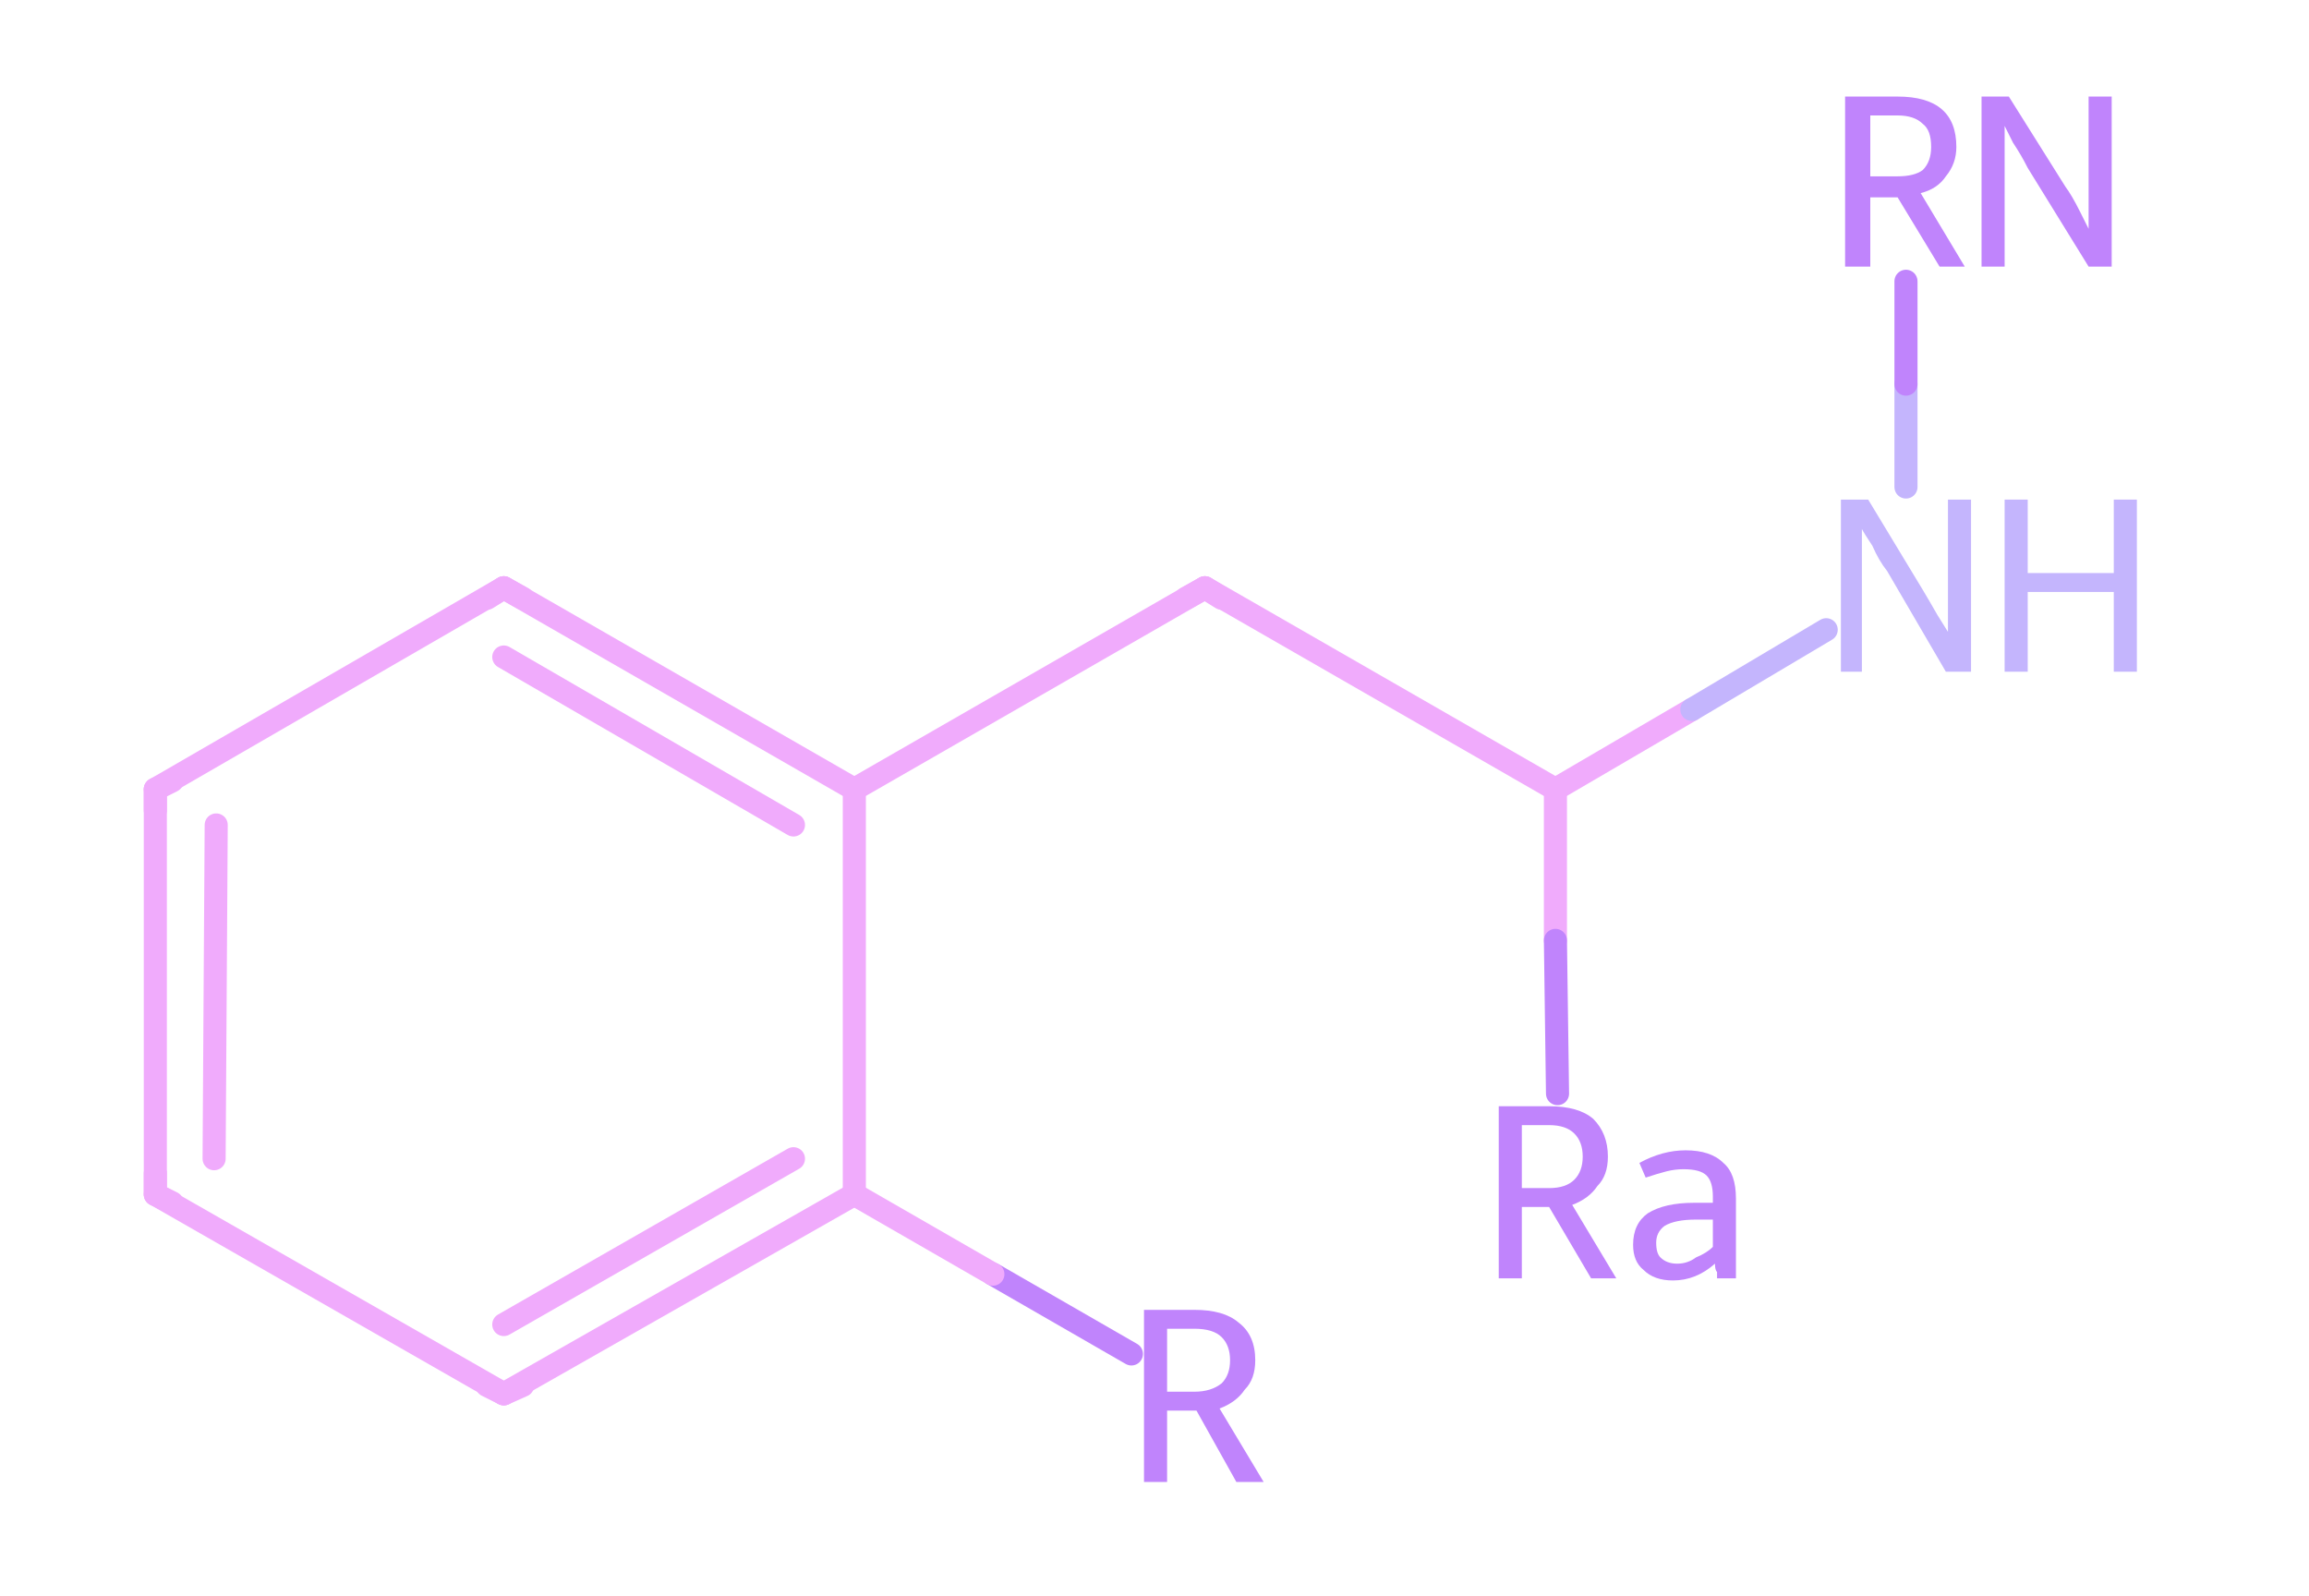
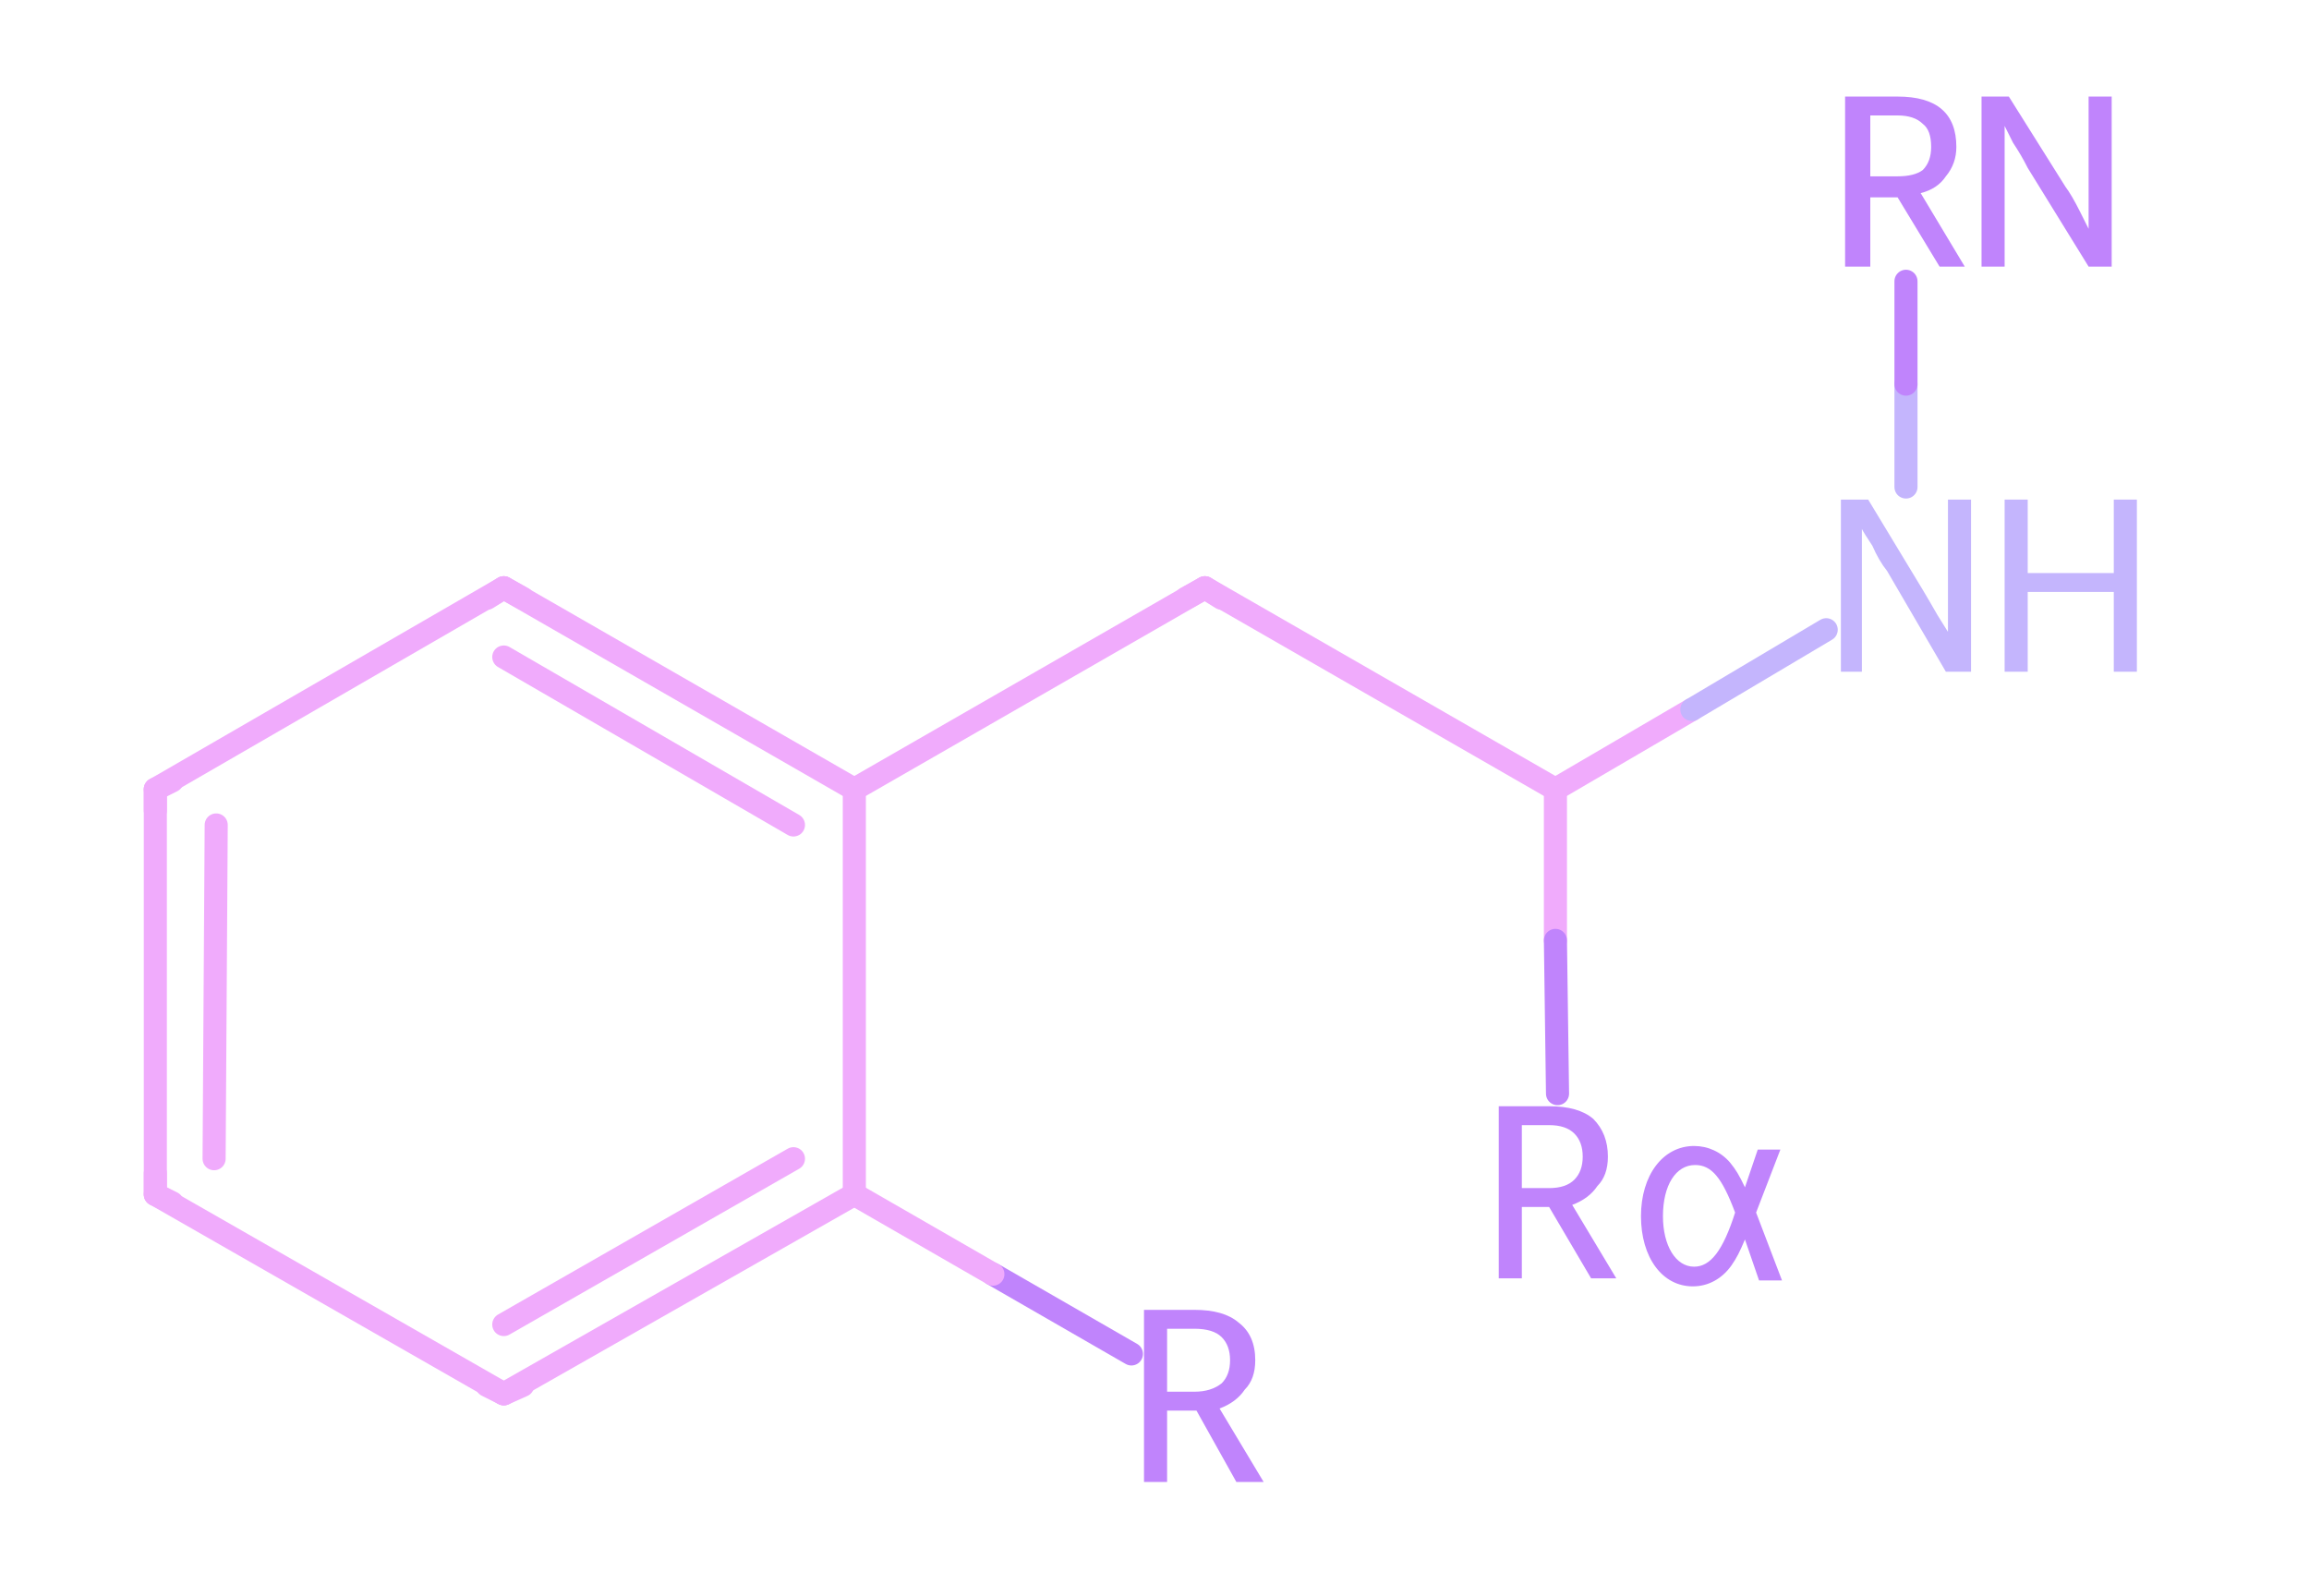
<svg xmlns="http://www.w3.org/2000/svg" version="1.1" baseProfile="full" xml:space="preserve" width="110px" height="76px" viewBox="0 0 110 76">
  <path class="bond-0 atom-0 atom-1" d="M 53.9,64.5 L 47.3,60.7" style="fill:none;fill-rule:evenodd;stroke:#C084FC;stroke-width:1.1px;stroke-linecap:round;stroke-linejoin:round;stroke-opacity:1" />
  <path class="bond-0 atom-0 atom-1" d="M 47.3,60.7 L 40.7,56.9" style="fill:none;fill-rule:evenodd;stroke:#F0ABFC;stroke-width:1.1px;stroke-linecap:round;stroke-linejoin:round;stroke-opacity:1" />
  <path class="bond-1 atom-1 atom-2" d="M 40.7,56.9 L 24.0,66.4" style="fill:none;fill-rule:evenodd;stroke:#F0ABFC;stroke-width:1.1px;stroke-linecap:round;stroke-linejoin:round;stroke-opacity:1" />
  <path class="bond-1 atom-1 atom-2" d="M 37.8,55.2 L 24.0,63.1" style="fill:none;fill-rule:evenodd;stroke:#F0ABFC;stroke-width:1.1px;stroke-linecap:round;stroke-linejoin:round;stroke-opacity:1" />
  <path class="bond-2 atom-2 atom-3" d="M 24.0,66.4 L 7.4,56.9" style="fill:none;fill-rule:evenodd;stroke:#F0ABFC;stroke-width:1.1px;stroke-linecap:round;stroke-linejoin:round;stroke-opacity:1" />
  <path class="bond-3 atom-3 atom-4" d="M 7.4,56.9 L 7.4,37.6" style="fill:none;fill-rule:evenodd;stroke:#F0ABFC;stroke-width:1.1px;stroke-linecap:round;stroke-linejoin:round;stroke-opacity:1" />
  <path class="bond-3 atom-3 atom-4" d="M 10.2,55.2 L 10.3,39.3" style="fill:none;fill-rule:evenodd;stroke:#F0ABFC;stroke-width:1.1px;stroke-linecap:round;stroke-linejoin:round;stroke-opacity:1" />
  <path class="bond-4 atom-4 atom-5" d="M 7.4,37.6 L 24.0,28.0" style="fill:none;fill-rule:evenodd;stroke:#F0ABFC;stroke-width:1.1px;stroke-linecap:round;stroke-linejoin:round;stroke-opacity:1" />
  <path class="bond-5 atom-5 atom-6" d="M 24.0,28.0 L 40.7,37.6" style="fill:none;fill-rule:evenodd;stroke:#F0ABFC;stroke-width:1.1px;stroke-linecap:round;stroke-linejoin:round;stroke-opacity:1" />
  <path class="bond-5 atom-5 atom-6" d="M 24.0,31.3 L 37.8,39.3" style="fill:none;fill-rule:evenodd;stroke:#F0ABFC;stroke-width:1.1px;stroke-linecap:round;stroke-linejoin:round;stroke-opacity:1" />
  <path class="bond-6 atom-6 atom-7" d="M 40.7,37.6 L 57.4,28.0" style="fill:none;fill-rule:evenodd;stroke:#F0ABFC;stroke-width:1.1px;stroke-linecap:round;stroke-linejoin:round;stroke-opacity:1" />
  <path class="bond-7 atom-7 atom-8" d="M 57.4,28.0 L 74.1,37.6" style="fill:none;fill-rule:evenodd;stroke:#F0ABFC;stroke-width:1.1px;stroke-linecap:round;stroke-linejoin:round;stroke-opacity:1" />
  <path class="bond-8 atom-8 atom-9" d="M 74.1,37.6 L 74.1,44.8" style="fill:none;fill-rule:evenodd;stroke:#F0ABFC;stroke-width:1.1px;stroke-linecap:round;stroke-linejoin:round;stroke-opacity:1" />
  <path class="bond-8 atom-8 atom-9" d="M 74.1,44.8 L 74.2,52.1" style="fill:none;fill-rule:evenodd;stroke:#C084FC;stroke-width:1.1px;stroke-linecap:round;stroke-linejoin:round;stroke-opacity:1" />
  <path class="bond-9 atom-8 atom-10" d="M 74.1,37.6 L 80.6,33.8" style="fill:none;fill-rule:evenodd;stroke:#F0ABFC;stroke-width:1.1px;stroke-linecap:round;stroke-linejoin:round;stroke-opacity:1" />
  <path class="bond-9 atom-8 atom-10" d="M 80.6,33.8 L 87.0,30.0" style="fill:none;fill-rule:evenodd;stroke:#C4B5FD;stroke-width:1.1px;stroke-linecap:round;stroke-linejoin:round;stroke-opacity:1" />
  <path class="bond-10 atom-10 atom-11" d="M 90.8,23.2 L 90.8,18.3" style="fill:none;fill-rule:evenodd;stroke:#C4B5FD;stroke-width:1.1px;stroke-linecap:round;stroke-linejoin:round;stroke-opacity:1" />
  <path class="bond-10 atom-10 atom-11" d="M 90.8,18.3 L 90.8,13.4" style="fill:none;fill-rule:evenodd;stroke:#C084FC;stroke-width:1.1px;stroke-linecap:round;stroke-linejoin:round;stroke-opacity:1" />
  <path class="bond-11 atom-6 atom-1" d="M 40.7,37.6 L 40.7,56.9" style="fill:none;fill-rule:evenodd;stroke:#F0ABFC;stroke-width:1.1px;stroke-linecap:round;stroke-linejoin:round;stroke-opacity:1" />
  <path d="M 24.9,66.0 L 24.0,66.4 L 23.2,66.0" style="fill:none;stroke:#F0ABFC;stroke-width:1.1px;stroke-linecap:round;stroke-linejoin:round;stroke-miterlimit:10;stroke-opacity:1;" />
  <path d="M 8.2,57.3 L 7.4,56.9 L 7.4,55.9" style="fill:none;stroke:#F0ABFC;stroke-width:1.1px;stroke-linecap:round;stroke-linejoin:round;stroke-miterlimit:10;stroke-opacity:1;" />
  <path d="M 7.4,38.6 L 7.4,37.6 L 8.2,37.2" style="fill:none;stroke:#F0ABFC;stroke-width:1.1px;stroke-linecap:round;stroke-linejoin:round;stroke-miterlimit:10;stroke-opacity:1;" />
  <path d="M 23.2,28.5 L 24.0,28.0 L 24.9,28.5" style="fill:none;stroke:#F0ABFC;stroke-width:1.1px;stroke-linecap:round;stroke-linejoin:round;stroke-miterlimit:10;stroke-opacity:1;" />
  <path d="M 56.5,28.5 L 57.4,28.0 L 58.2,28.5" style="fill:none;stroke:#F0ABFC;stroke-width:1.1px;stroke-linecap:round;stroke-linejoin:round;stroke-miterlimit:10;stroke-opacity:1;" />
  <path class="atom-0" d="M 58.9 70.6 L 57.0 67.2 L 56.9 67.2 L 55.6 67.2 L 55.6 70.6 L 54.5 70.6 L 54.5 62.4 L 56.9 62.4 Q 58.3 62.4, 59.0 63.0 Q 59.8 63.6, 59.8 64.8 Q 59.8 65.7, 59.3 66.2 Q 58.9 66.8, 58.1 67.1 L 60.2 70.6 L 58.9 70.6 M 55.6 66.3 L 56.9 66.3 Q 57.7 66.3, 58.2 65.9 Q 58.6 65.5, 58.6 64.8 Q 58.6 64.1, 58.2 63.7 Q 57.8 63.3, 56.9 63.3 L 55.6 63.3 L 55.6 66.3 " fill="#C084FC" />
  <path class="atom-9" d="M 75.8 60.9 L 73.8 57.5 L 73.8 57.5 L 72.5 57.5 L 72.5 60.9 L 71.4 60.9 L 71.4 52.7 L 73.8 52.7 Q 75.2 52.7, 75.9 53.3 Q 76.6 54.0, 76.6 55.1 Q 76.6 56.0, 76.1 56.5 Q 75.7 57.1, 74.9 57.4 L 77.0 60.9 L 75.8 60.9 M 72.5 56.6 L 73.8 56.6 Q 74.6 56.6, 75.0 56.2 Q 75.4 55.8, 75.4 55.1 Q 75.4 54.4, 75.0 54.0 Q 74.6 53.6, 73.8 53.6 L 72.5 53.6 L 72.5 56.6 " fill="#C084FC" />
-   <path class="atom-9" d="M 77.8 59.3 Q 77.8 58.3, 78.5 57.8 Q 79.3 57.3, 80.7 57.3 L 81.6 57.3 L 81.6 57.0 Q 81.6 56.3, 81.3 56.0 Q 81.0 55.7, 80.2 55.7 Q 79.8 55.7, 79.4 55.8 Q 79.0 55.9, 78.4 56.1 L 78.1 55.4 Q 79.2 54.8, 80.3 54.8 Q 81.5 54.8, 82.1 55.4 Q 82.7 55.9, 82.7 57.1 L 82.7 60.9 L 81.8 60.9 Q 81.8 60.8, 81.8 60.6 Q 81.7 60.5, 81.7 60.2 Q 80.8 61.0, 79.7 61.0 Q 78.8 61.0, 78.3 60.5 Q 77.8 60.1, 77.8 59.3 M 78.9 59.2 Q 78.9 59.7, 79.1 59.9 Q 79.4 60.2, 79.9 60.2 Q 80.4 60.2, 80.8 59.9 Q 81.3 59.7, 81.6 59.4 L 81.6 58.1 L 80.8 58.1 Q 79.8 58.1, 79.3 58.4 Q 78.9 58.7, 78.9 59.2 " fill="#C084FC" />
+   <text x="77.8" y="61.0" font-family="Helvetica,Arial,sans-serif" font-size="11.9px" fill="#C084FC">α</text>
  <path class="atom-10" d="M 89.0 23.8 L 91.6 28.1 Q 91.9 28.6, 92.3 29.3 Q 92.8 30.1, 92.8 30.1 L 92.8 23.8 L 93.9 23.8 L 93.9 32.0 L 92.7 32.0 L 89.9 27.2 Q 89.5 26.7, 89.2 26.0 Q 88.8 25.4, 88.7 25.2 L 88.7 32.0 L 87.7 32.0 L 87.7 23.8 L 89.0 23.8 " fill="#C4B5FD" />
  <path class="atom-10" d="M 95.5 23.8 L 96.6 23.8 L 96.6 27.3 L 100.7 27.3 L 100.7 23.8 L 101.8 23.8 L 101.8 32.0 L 100.7 32.0 L 100.7 28.2 L 96.6 28.2 L 96.6 32.0 L 95.5 32.0 L 95.5 23.8 " fill="#C4B5FD" />
  <path class="atom-11" d="M 92.4 12.7 L 90.4 9.4 L 90.4 9.4 L 89.1 9.4 L 89.1 12.7 L 87.9 12.7 L 87.9 4.6 L 90.4 4.6 Q 91.8 4.6, 92.5 5.2 Q 93.2 5.8, 93.2 7.0 Q 93.2 7.8, 92.7 8.4 Q 92.3 9.0, 91.5 9.2 L 93.6 12.7 L 92.4 12.7 M 89.1 8.4 L 90.4 8.4 Q 91.2 8.4, 91.6 8.1 Q 92.0 7.7, 92.0 7.0 Q 92.0 6.2, 91.6 5.9 Q 91.2 5.5, 90.4 5.5 L 89.1 5.5 L 89.1 8.4 " fill="#C084FC" />
  <path class="atom-11" d="M 95.7 4.6 L 98.4 8.9 Q 98.7 9.3, 99.1 10.1 Q 99.5 10.9, 99.5 10.9 L 99.5 4.6 L 100.6 4.6 L 100.6 12.7 L 99.5 12.7 L 96.6 8.0 Q 96.3 7.4, 95.9 6.8 Q 95.6 6.2, 95.5 6.0 L 95.5 12.7 L 94.4 12.7 L 94.4 4.6 L 95.7 4.6 " fill="#C084FC" />
</svg>
